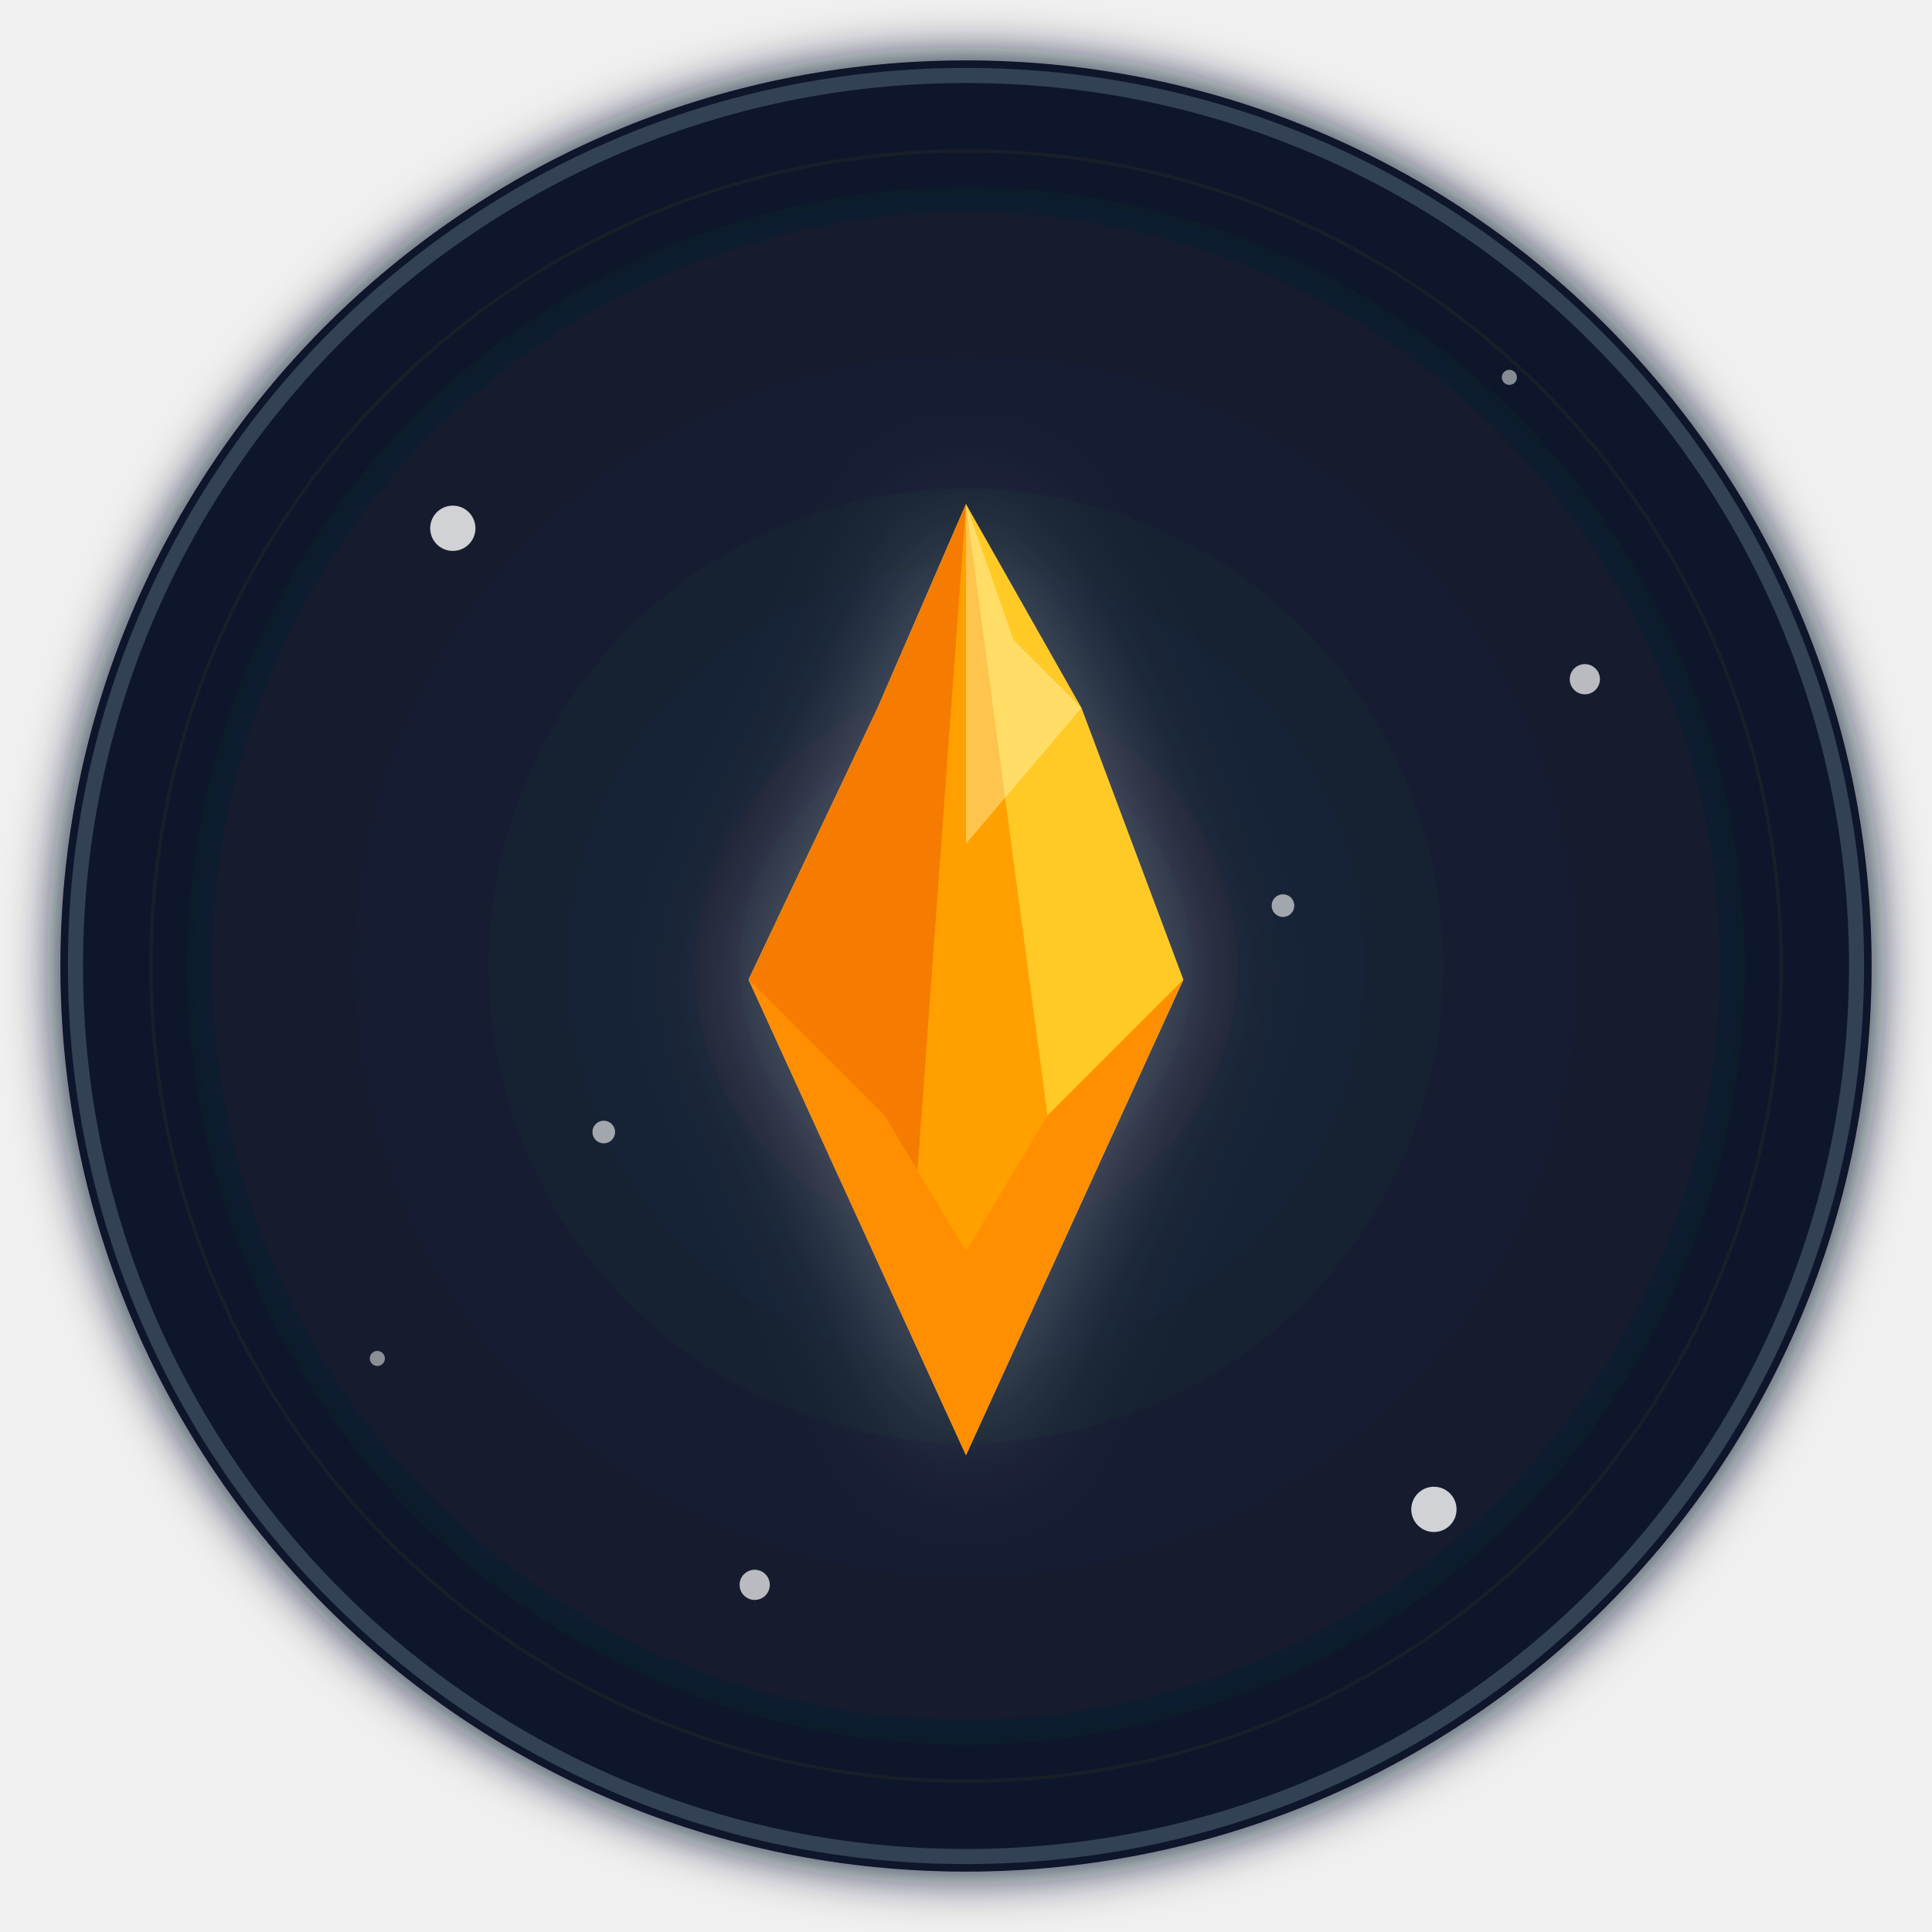
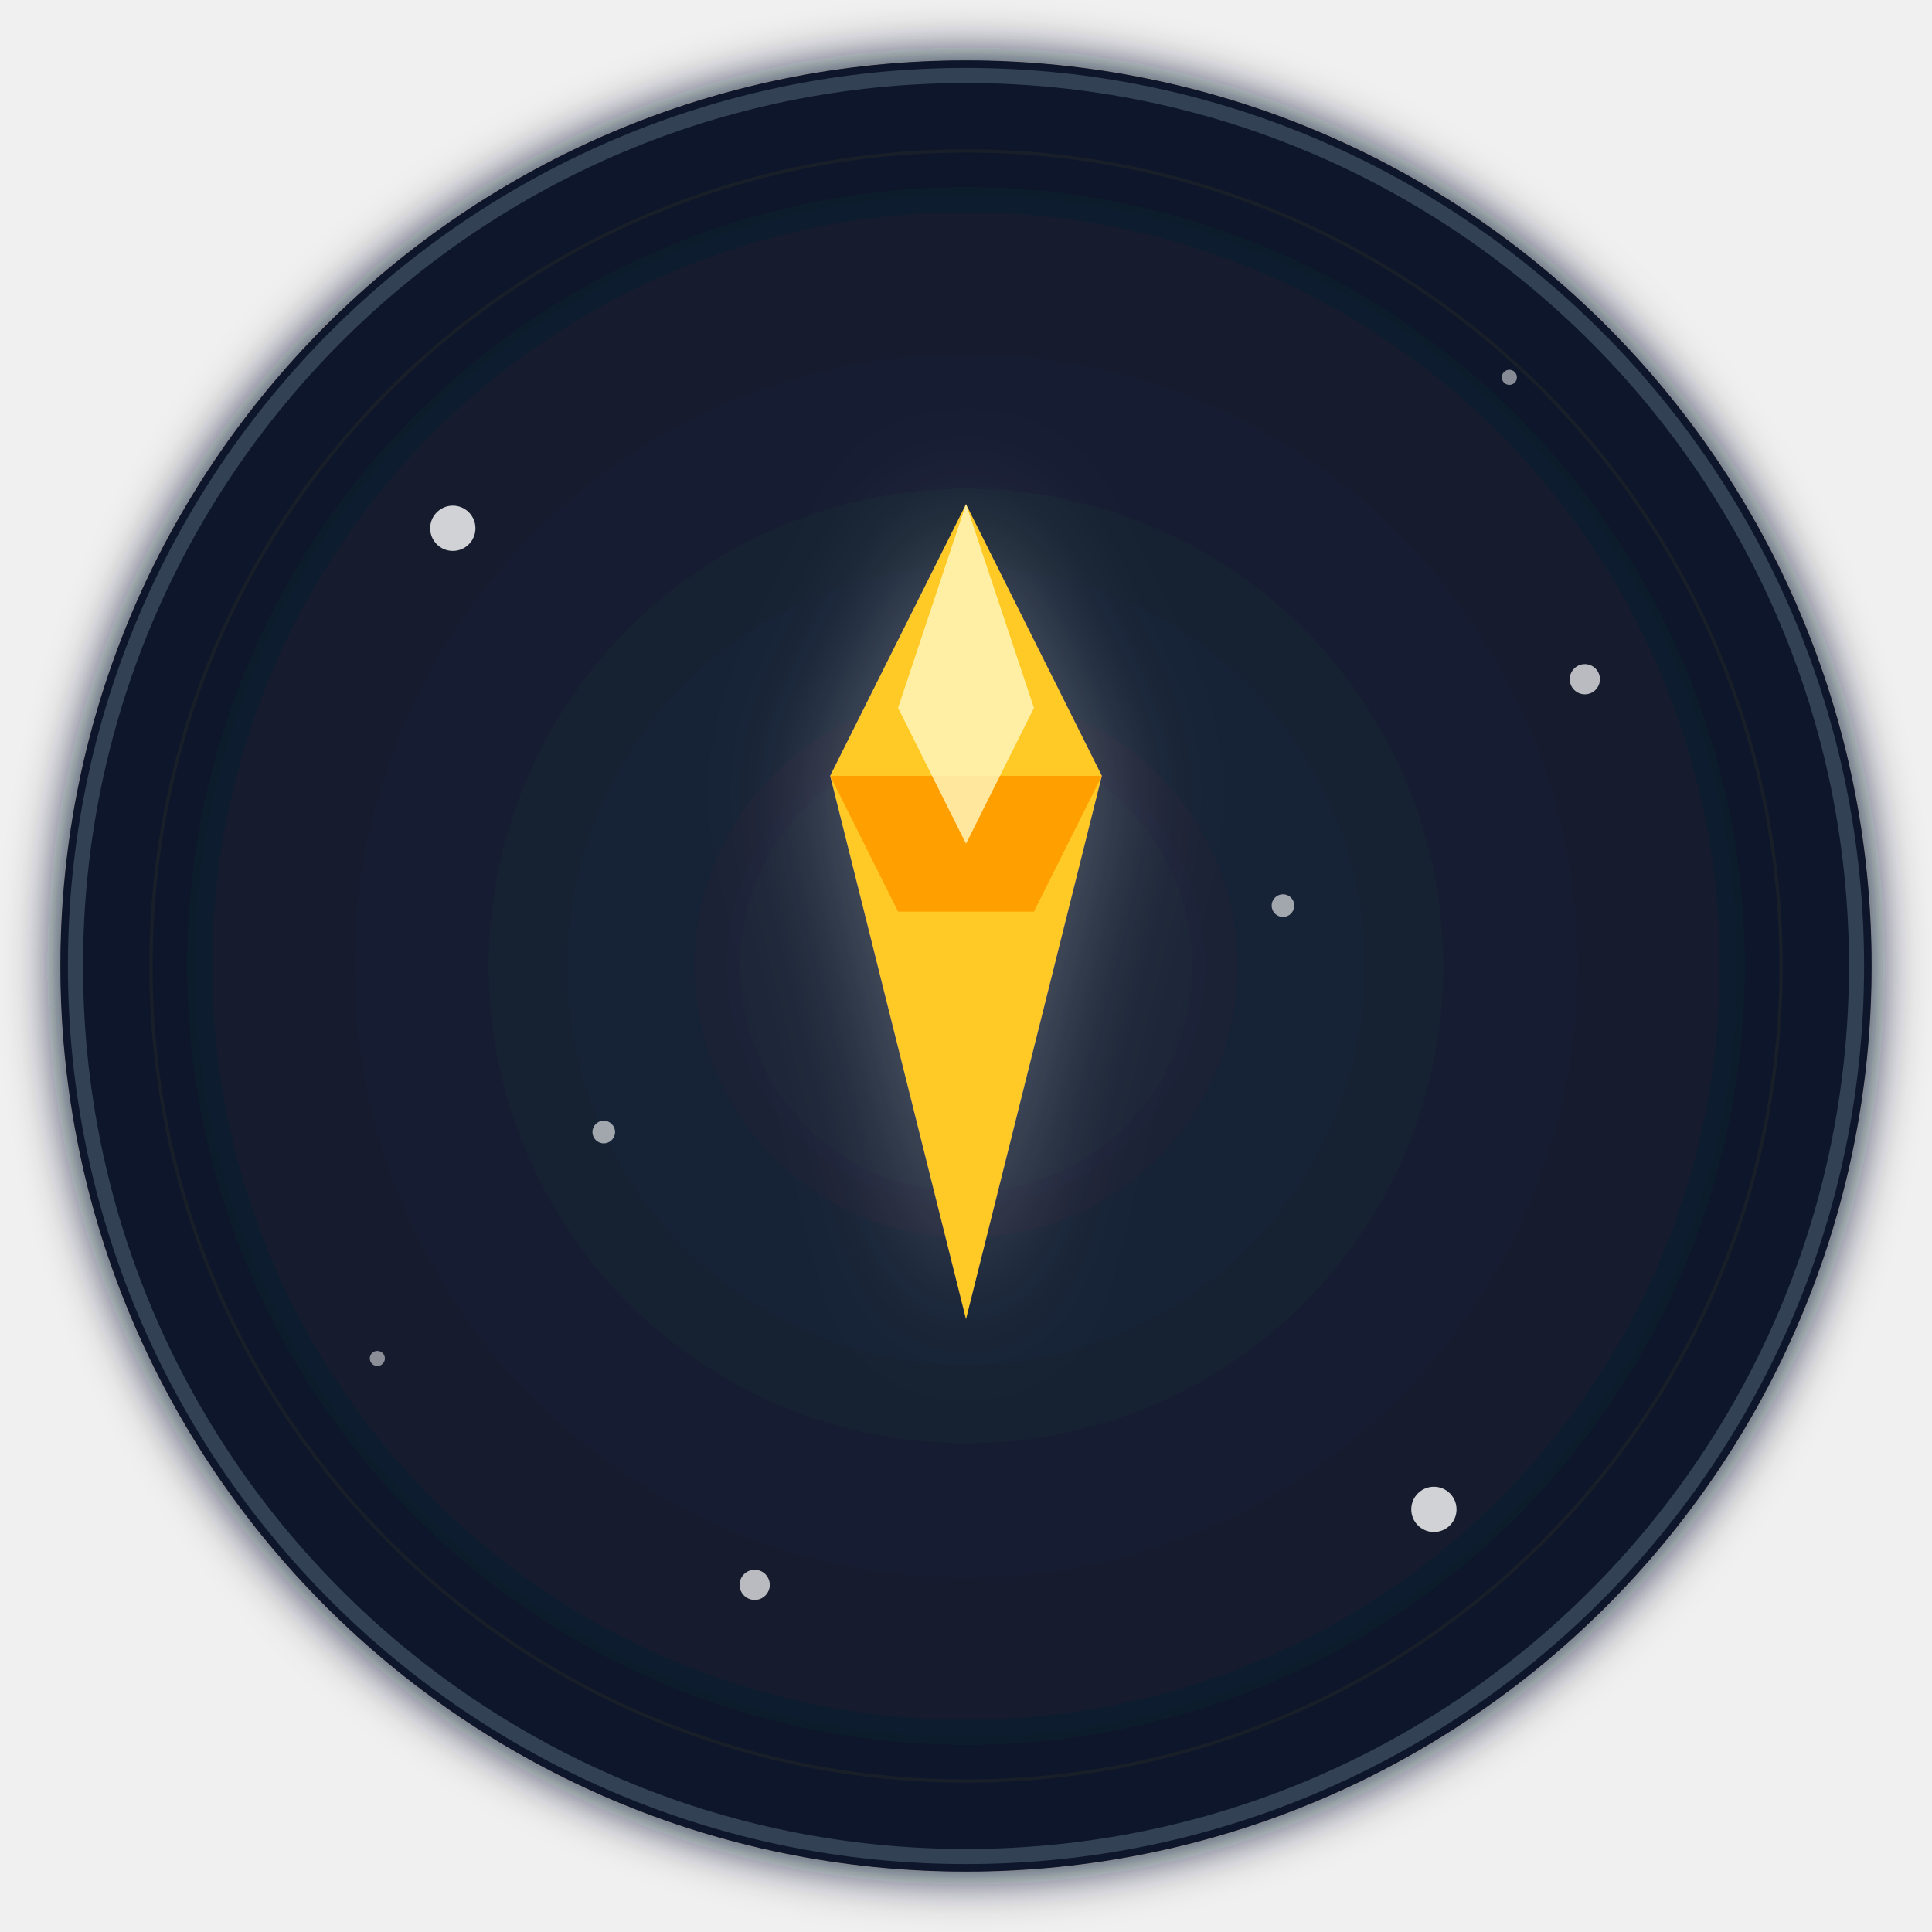
<svg xmlns="http://www.w3.org/2000/svg" width="256" height="256" viewBox="0 0 256 256" fill="none">
  <defs>
    <radialGradient id="grad1" cx="50%" cy="50%" r="50%" fx="50%" fy="50%">
      <stop offset="0%" style="stop-color:#1e293b;stop-opacity:1" />
      <stop offset="100%" style="stop-color:#0f172a;stop-opacity:1" />
    </radialGradient>
    <filter id="glow">
      <feGaussianBlur stdDeviation="3.5" result="coloredBlur" />
      <feMerge>
        <feMergeNode in="coloredBlur" />
        <feMergeNode in="SourceGraphic" />
      </feMerge>
    </filter>
  </defs>
  <circle cx="128" cy="128" r="120" fill="url(#grad1)" filter="url(#glow)" />
  <circle cx="128" cy="128" r="118" fill="transparent" stroke="#334155" stroke-width="2" />
  <circle cx="60" cy="70" r="3" fill="white" opacity="0.8" />
  <circle cx="190" cy="200" r="3" fill="white" opacity="0.8" />
  <circle cx="100" cy="210" r="2" fill="white" opacity="0.7" />
  <circle cx="210" cy="90" r="2" fill="white" opacity="0.7" />
  <circle cx="80" cy="150" r="1.5" fill="white" opacity="0.6" />
  <circle cx="170" cy="120" r="1.5" fill="white" opacity="0.6" />
  <circle cx="50" cy="180" r="1" fill="white" opacity="0.5" />
  <circle cx="200" cy="50" r="1" fill="white" opacity="0.5" />
  <g style="filter: drop-shadow(0 0 8px rgba(255, 255, 255, 0.3));">
    <g transform="translate(128, 128) scale(0.9) translate(-128, -128)">
-       <path d="M128 60L115 90L96 130L128 200L160 130L145 90L128 60Z" fill="#FFCA28" />
-       <path d="M128 60L115 90L96 130L128 200L140 150L128 60Z" fill="#FFA000" />
-       <path d="M128 60L115 90L96 130L128 200L120 170L128 60Z" fill="#F57C00" />
-       <path d="M96 130L128 200L160 130L140 150L128 170L116 150L96 130Z" fill="#FF8F00" />
-       <path d="M128 60L135 80L145 90L128 110L128 60Z" fill="#FFF9C4" opacity="0.4" />
+       <path d="M128 60 L148 100 L128 180 L108 100 Z" fill="#FFCA28" />
+       <path d="M108 100 L148 100 L138 120 L118 120 Z" fill="#FFA000" />
+       <path d="M128 60 L138 90 L128 110 L118 90 Z" fill="#FFF9C4" opacity="0.8" />
      <circle cx="128" cy="128" r="120" fill="none" stroke="#FFCA28" stroke-width="0.5" opacity="0.05" />
    </g>
  </g>
</svg>
